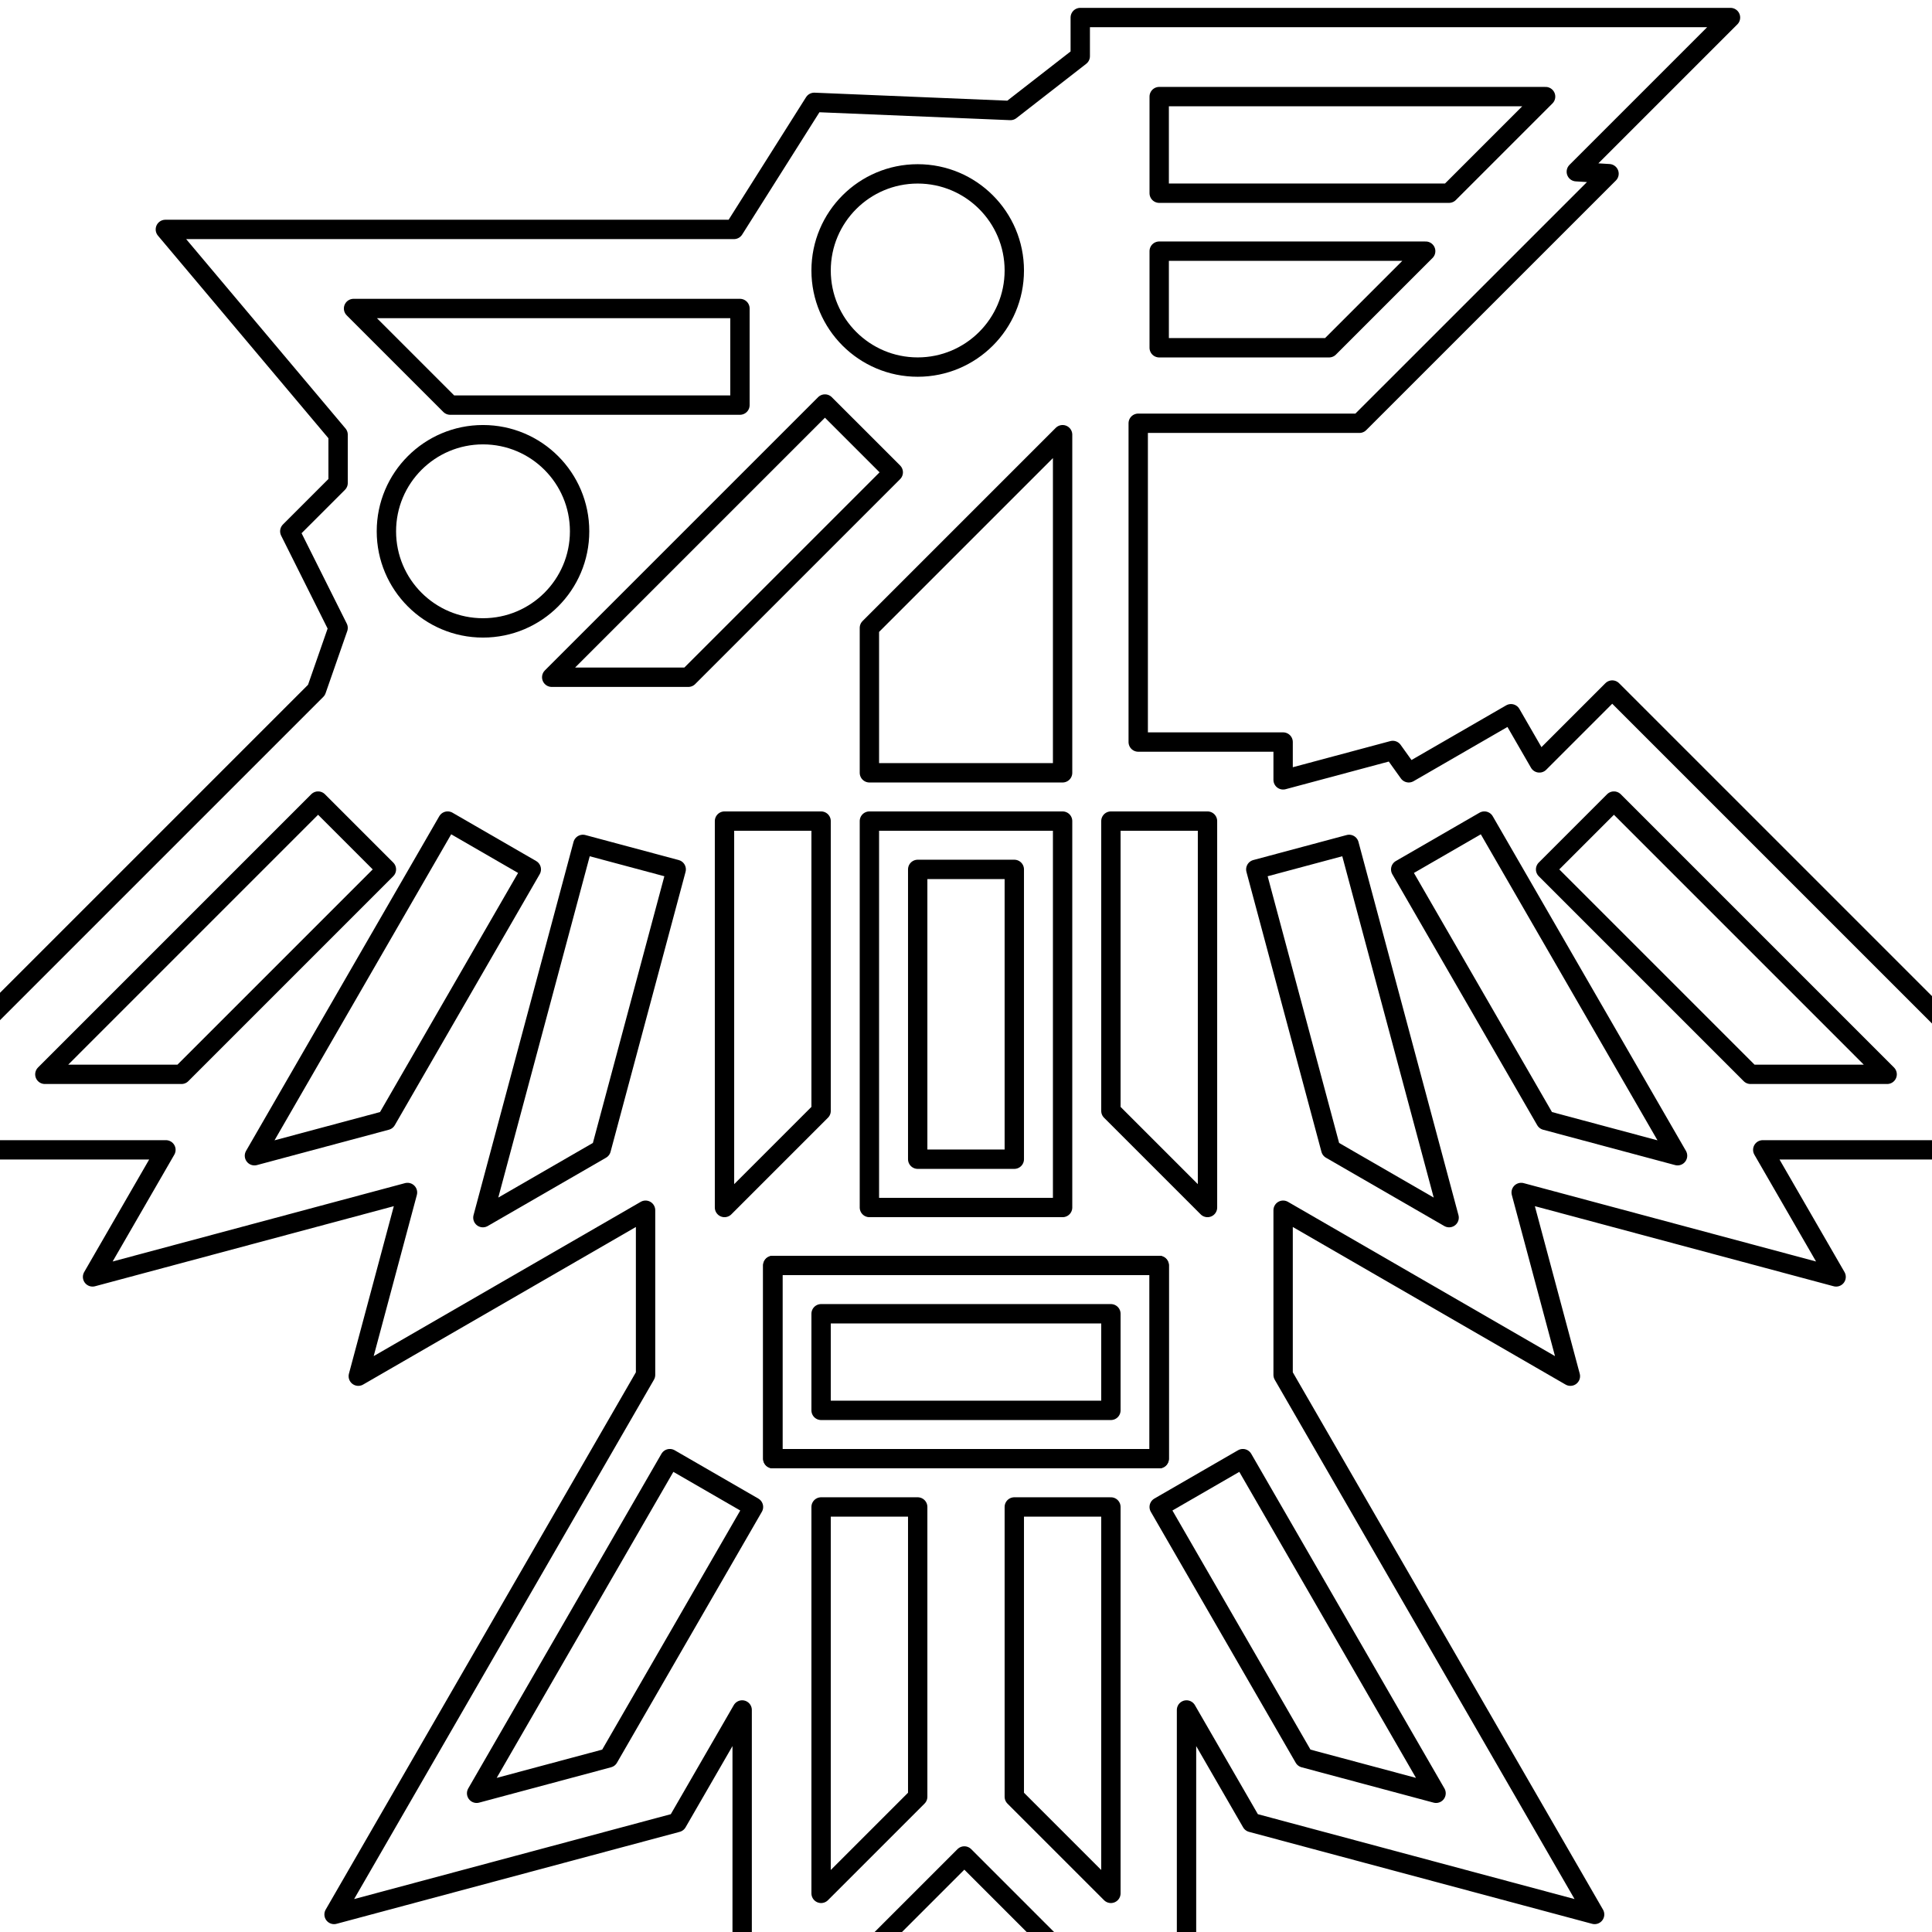
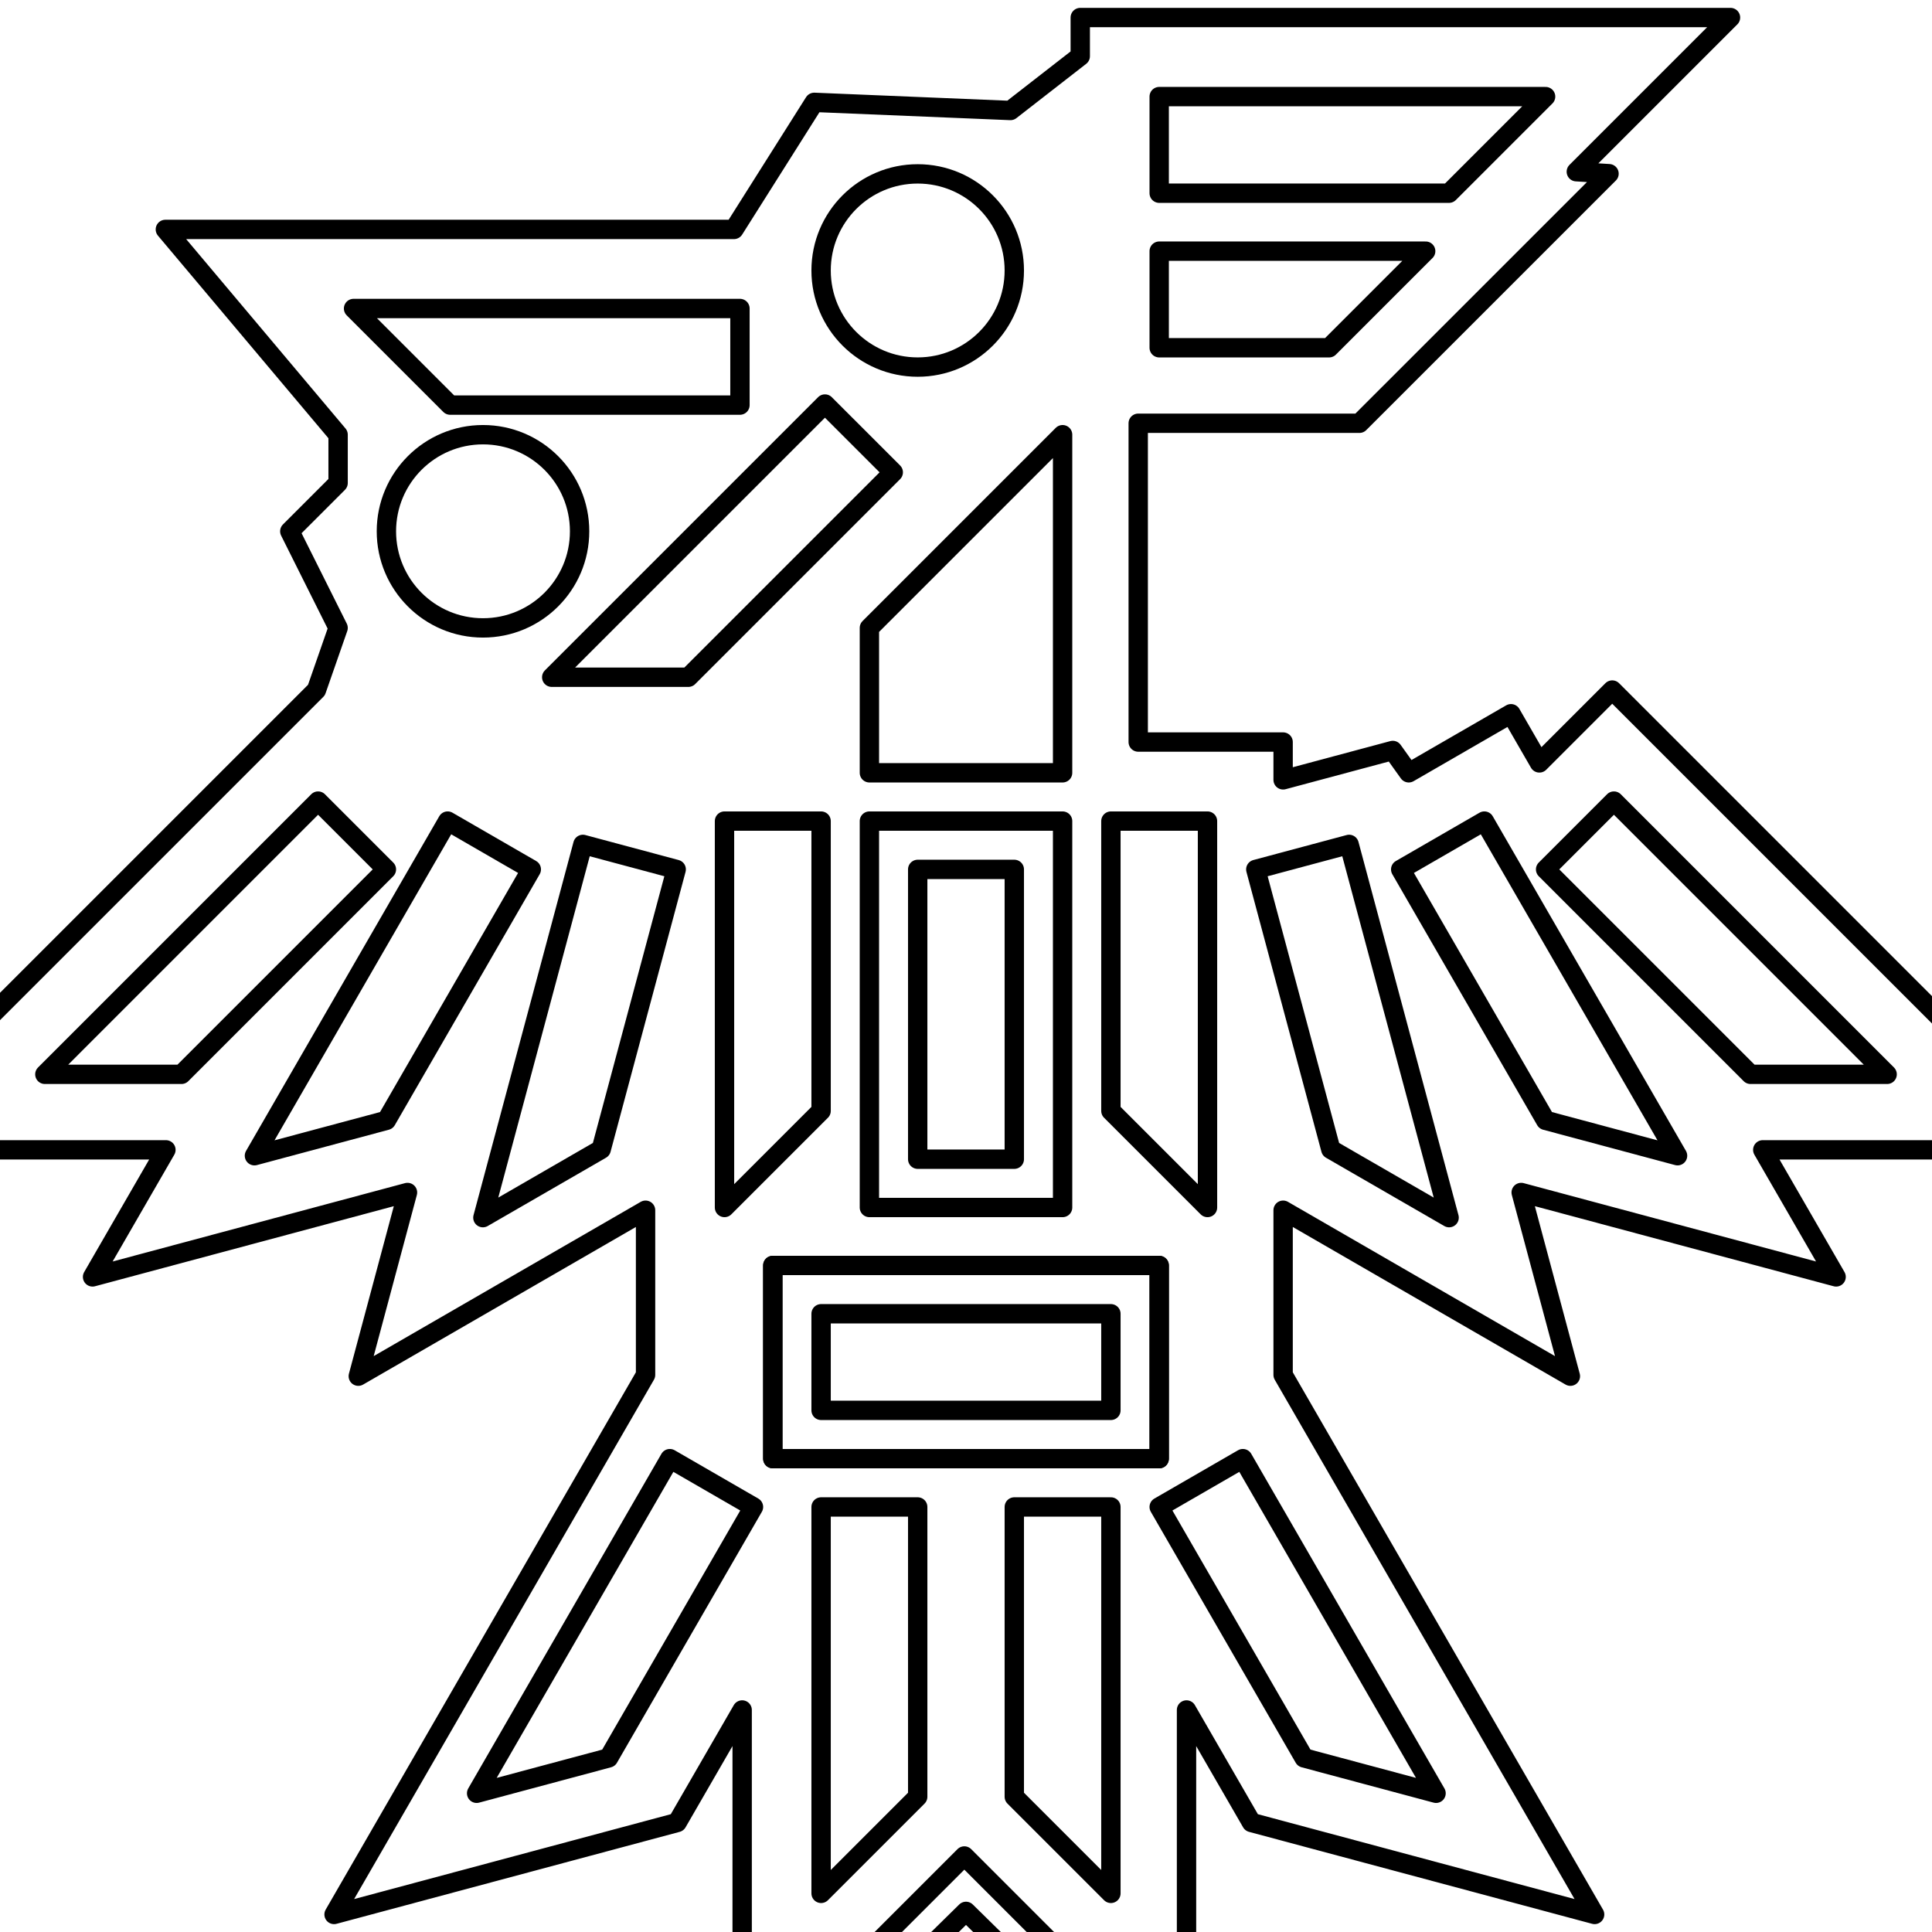
<svg xmlns="http://www.w3.org/2000/svg" width="100" height="100" viewBox="0 0 100 100" version="1.1" id="svg1">
  <defs id="defs1" />
  <g id="layer1">
    <path style="fill:none;stroke:#000000;stroke-width:1.002;stroke-linecap:round;stroke-linejoin:round;stroke-opacity:1;stroke-dasharray:none" d="m 47.5,78 v 15 l -5,5 V 78 Z" id="path20" />
    <path style="fill:none;stroke:#000000;stroke-width:1.002;stroke-linecap:round;stroke-linejoin:round;stroke-opacity:1;stroke-dasharray:none" d="m 39,78 -7.5,12.99 -6.83,1.83 10,-17.321 z" id="path1" />
    <path style="fill:none;stroke:#000000;stroke-width:1.002;stroke-linecap:round;stroke-linejoin:round;stroke-opacity:1;stroke-dasharray:none" d="m 52.5,78 v 15 l 5,5 V 78 Z" id="path2" />
    <path style="fill:none;stroke:#000000;stroke-width:1.002;stroke-linecap:round;stroke-linejoin:round;stroke-opacity:1;stroke-dasharray:none" d="m 60,78 7.5,12.99 6.83,1.83 -10,-17.321 z" id="path3" />
    <path style="fill:none;stroke:#000000;stroke-width:1.002;stroke-linecap:round;stroke-linejoin:round;stroke-opacity:1;stroke-dasharray:none" d="m 60,65.5 v 10 H 40 v -10 z" id="path4" />
    <path style="fill:none;stroke:#000000;stroke-width:1.002;stroke-linecap:round;stroke-linejoin:round;stroke-opacity:1;stroke-dasharray:none" d="m 57.5,68 v 5 h -15 v -5 z" id="path5" />
    <path style="fill:none;stroke:#000000;stroke-width:1.002;stroke-linecap:round;stroke-linejoin:round;stroke-opacity:1;stroke-dasharray:none" d="M 55,62.5 H 45 v -20 h 10 z" id="path6" />
    <path style="fill:none;stroke:#000000;stroke-width:1.002;stroke-linecap:round;stroke-linejoin:round;stroke-opacity:1;stroke-dasharray:none" d="m 52.5,60 h -5 V 45 h 5 z" id="path7" />
    <path style="fill:none;stroke:#000000;stroke-width:1.002;stroke-linecap:round;stroke-linejoin:round;stroke-opacity:1;stroke-dasharray:none" d="m 72.5,45 7.5,12.99 6.83,1.83 -10,-17.321 z" id="path8" />
    <path style="fill:none;stroke:#000000;stroke-width:1.002;stroke-linecap:round;stroke-linejoin:round;stroke-opacity:1;stroke-dasharray:none" d="m 65,45 3.882,14.489 6.124,3.536 -5.176,-19.319 z" id="path9" />
    <path style="fill:none;stroke:#000000;stroke-width:1.002;stroke-linecap:round;stroke-linejoin:round;stroke-opacity:1;stroke-dasharray:none" d="m 57.5,42.5 -10e-7,15 5,5 v -20 z" id="path10" />
    <path style="fill:none;stroke:#000000;stroke-width:1.002;stroke-linecap:round;stroke-linejoin:round;stroke-opacity:1;stroke-dasharray:none" d="M 80,45 90.607,55.607 H 97.678 L 83.536,41.464 Z" id="path11" />
    <path style="fill:none;stroke:#000000;stroke-width:1.002;stroke-linecap:round;stroke-linejoin:round;stroke-opacity:1;stroke-dasharray:none" d="m 27.5,45 -7.5,12.99 -6.83,1.83 10,-17.321 z" id="path12" />
    <path style="fill:none;stroke:#000000;stroke-width:1.002;stroke-linecap:round;stroke-linejoin:round;stroke-opacity:1;stroke-dasharray:none" d="m 35,45 -3.882,14.489 -6.124,3.536 5.176,-19.319 z" id="path13" />
    <path style="fill:none;stroke:#000000;stroke-width:1.002;stroke-linecap:round;stroke-linejoin:round;stroke-opacity:1;stroke-dasharray:none" d="m 42.5,42.5 10e-7,15 -5,5 v -20 z" id="path14" />
    <path style="fill:none;stroke:#000000;stroke-width:1.002;stroke-linecap:round;stroke-linejoin:round;stroke-opacity:1;stroke-dasharray:none" d="M 20,45 9.393,55.607 H 2.322 L 16.464,41.464 Z" id="path15" />
    <path style="fill:none;stroke:#000000;stroke-width:1.002;stroke-linecap:round;stroke-linejoin:round;stroke-opacity:1;stroke-dasharray:none" d="m 38.3,20.968 -15,10e-7 -5,-5 h 20 z" id="path16" />
    <path style="fill:none;stroke:#000000;stroke-width:1.002;stroke-linecap:round;stroke-linejoin:round;stroke-opacity:1;stroke-dasharray:none" d="m 46.235,24.447 -10.607,10.607 -7.071,-10e-7 14.142,-14.142 z" id="path17" />
-     <path id="path18" style="fill:none;stroke:#000000;stroke-width:1.002;stroke-dasharray:none;stroke-linecap:round;stroke-linejoin:round" d="m 30,27.5 a 5,5 0 0 1 -5,5 5,5 0 0 1 -5,-5 5,5 0 0 1 5,-5 5,5 0 0 1 5,5 z" />
+     <path id="cir-f" style="fill:none;stroke:#000000;stroke-width:1.002;stroke-dasharray:none;stroke-linecap:round;stroke-linejoin:round" d="m 30,27.5 a 5,5 0 0 1 -5,5 5,5 0 0 1 -5,-5 5,5 0 0 1 5,-5 5,5 0 0 1 5,5 z" />
    <path id="path19" style="fill:none;stroke:#000000;stroke-width:1.002;stroke-dasharray:none;stroke-linecap:round;stroke-linejoin:round" d="m 52.5,14 a 5,5 0 0 1 -5,5 5,5 0 0 1 -5,-5 5,5 0 0 1 5,-5 5,5 0 0 1 5,5 z" />
    <path style="fill:none;stroke:#000000;stroke-width:1.002;stroke-linecap:round;stroke-linejoin:round;stroke-opacity:1;stroke-dasharray:none" d="M 55,40 H 45 v -7.5 l 10,-10 z" id="path21" />
    <path style="fill:none;stroke:#000000;stroke-width:1.002;stroke-linecap:round;stroke-linejoin:round;stroke-opacity:1;stroke-dasharray:none" d="m 60,10 15,1.5e-6 5,-5 H 60 Z" id="path22" />
    <path style="fill:none;stroke:#000000;stroke-width:1.002;stroke-linecap:round;stroke-linejoin:round;stroke-opacity:1;stroke-dasharray:none" d="m 60,18 8.793,1e-6 5,-5 H 62.5 60 Z" id="path23" />
    <path id="path46" style="fill:none;stroke:#000000;stroke-width:1.002;stroke-linecap:round;stroke-linejoin:round;stroke-dasharray:none;stroke-opacity:1" d="M 55.914,2.908 52.301,5.719 42.145,5.298 37.99,11.875 H 8.559 L 17.5,22.5 V 25 l -2.5,2.5 2.5,5 -1.121,3.217 -23.799,23.799 H 8.588 l -3.797,6.576 16.301,-4.369 -2.547,9.508 14.869,-8.59 v 8.523 l -16.123,27.928 17.76,-4.76 3.363,-5.824 v 19.057 l 11.5,-11.5 11.5,11.5 V 88.508 l 3.363,5.824 17.76,4.76 -16.123,-27.928 v -8.523 l 14.869,8.59 -2.547,-9.508 16.301,4.369 -3.797,-6.576 H 107.248 L 83.449,35.717 79.678,39.488 78.209,36.943 72.916,40 l -0.827,-1.156 -5.675,1.521 v -1.957 h -7.5 v -16.5 H 70.363 L 83.283,8.99 81.59,8.888 89.57,0.908 h -33.656 z" />
-     <path id="path47" style="fill:none;stroke:#000000;stroke-width:1.002;stroke-linecap:round;stroke-linejoin:round;stroke-opacity:1;stroke-dasharray:none" d="m 38.5,110 v 19.057 c 3.833,-3.833 7.667,-7.667 11.5,-11.5 3.833,3.833 7.667,7.667 11.5,11.5 V 110 Z" />
-     <path id="path49" style="fill:none;stroke:#000000;stroke-width:1.002;stroke-linecap:round;stroke-linejoin:round;stroke-opacity:1;stroke-dasharray:none" d="m 38.5,130 v 19.057 c 3.833,-3.833 7.667,-7.667 11.5,-11.5 3.833,3.833 7.667,7.667 11.5,11.5 V 130 Z" />
-     <path id="path50" style="fill:none;stroke:#000000;stroke-width:1.002;stroke-linecap:round;stroke-linejoin:round;stroke-opacity:1;stroke-dasharray:none" d="M 38.5,149.943 V 169 c 3.833,-3.833 7.667,-7.667 11.5,-11.5 3.833,3.833 7.667,7.667 11.5,11.5 v -19.057 z" />
+     <path id="path47-f" style="fill:none;stroke:#000000;stroke-width:1.002;stroke-linecap:round;stroke-linejoin:round;stroke-dasharray:none;stroke-opacity:1" d="m 38.5,110.233 v 19.057 c 3.833,-3.833 7.667,-7.667 11.5,-11.5 l 11.5,11.5 V 110.233 L 50,98.933 Z" />
    <path style="fill:none;stroke:#000000;stroke-width:1.002;stroke-linecap:round;stroke-linejoin:round;stroke-opacity:1;stroke-dasharray:none" d="m 60,65.5 v 10 H 40 v -10 z" id="path24" />
+     <path id="path18-f" style="fill:none;stroke:#000000;stroke-width:1.002;stroke-linecap:round;stroke-linejoin:round;stroke-dasharray:none;stroke-opacity:1" d="m 38.5,154.3 v 19.057 c 3.833,-3.833 7.667,-7.667 11.5,-11.5 l 11.5,11.5 V 154.3 L 50,143 Z" />
+     <path id="path25-f" style="fill:none;stroke:#000000;stroke-width:1.002;stroke-linecap:round;stroke-linejoin:round;stroke-dasharray:none;stroke-opacity:1" d="m 38.5,132.3 v 19.057 c 3.833,-3.833 7.667,-7.667 11.5,-11.5 l 11.5,11.5 V 132.3 L 50,121 Z" />
  </g>
</svg>
